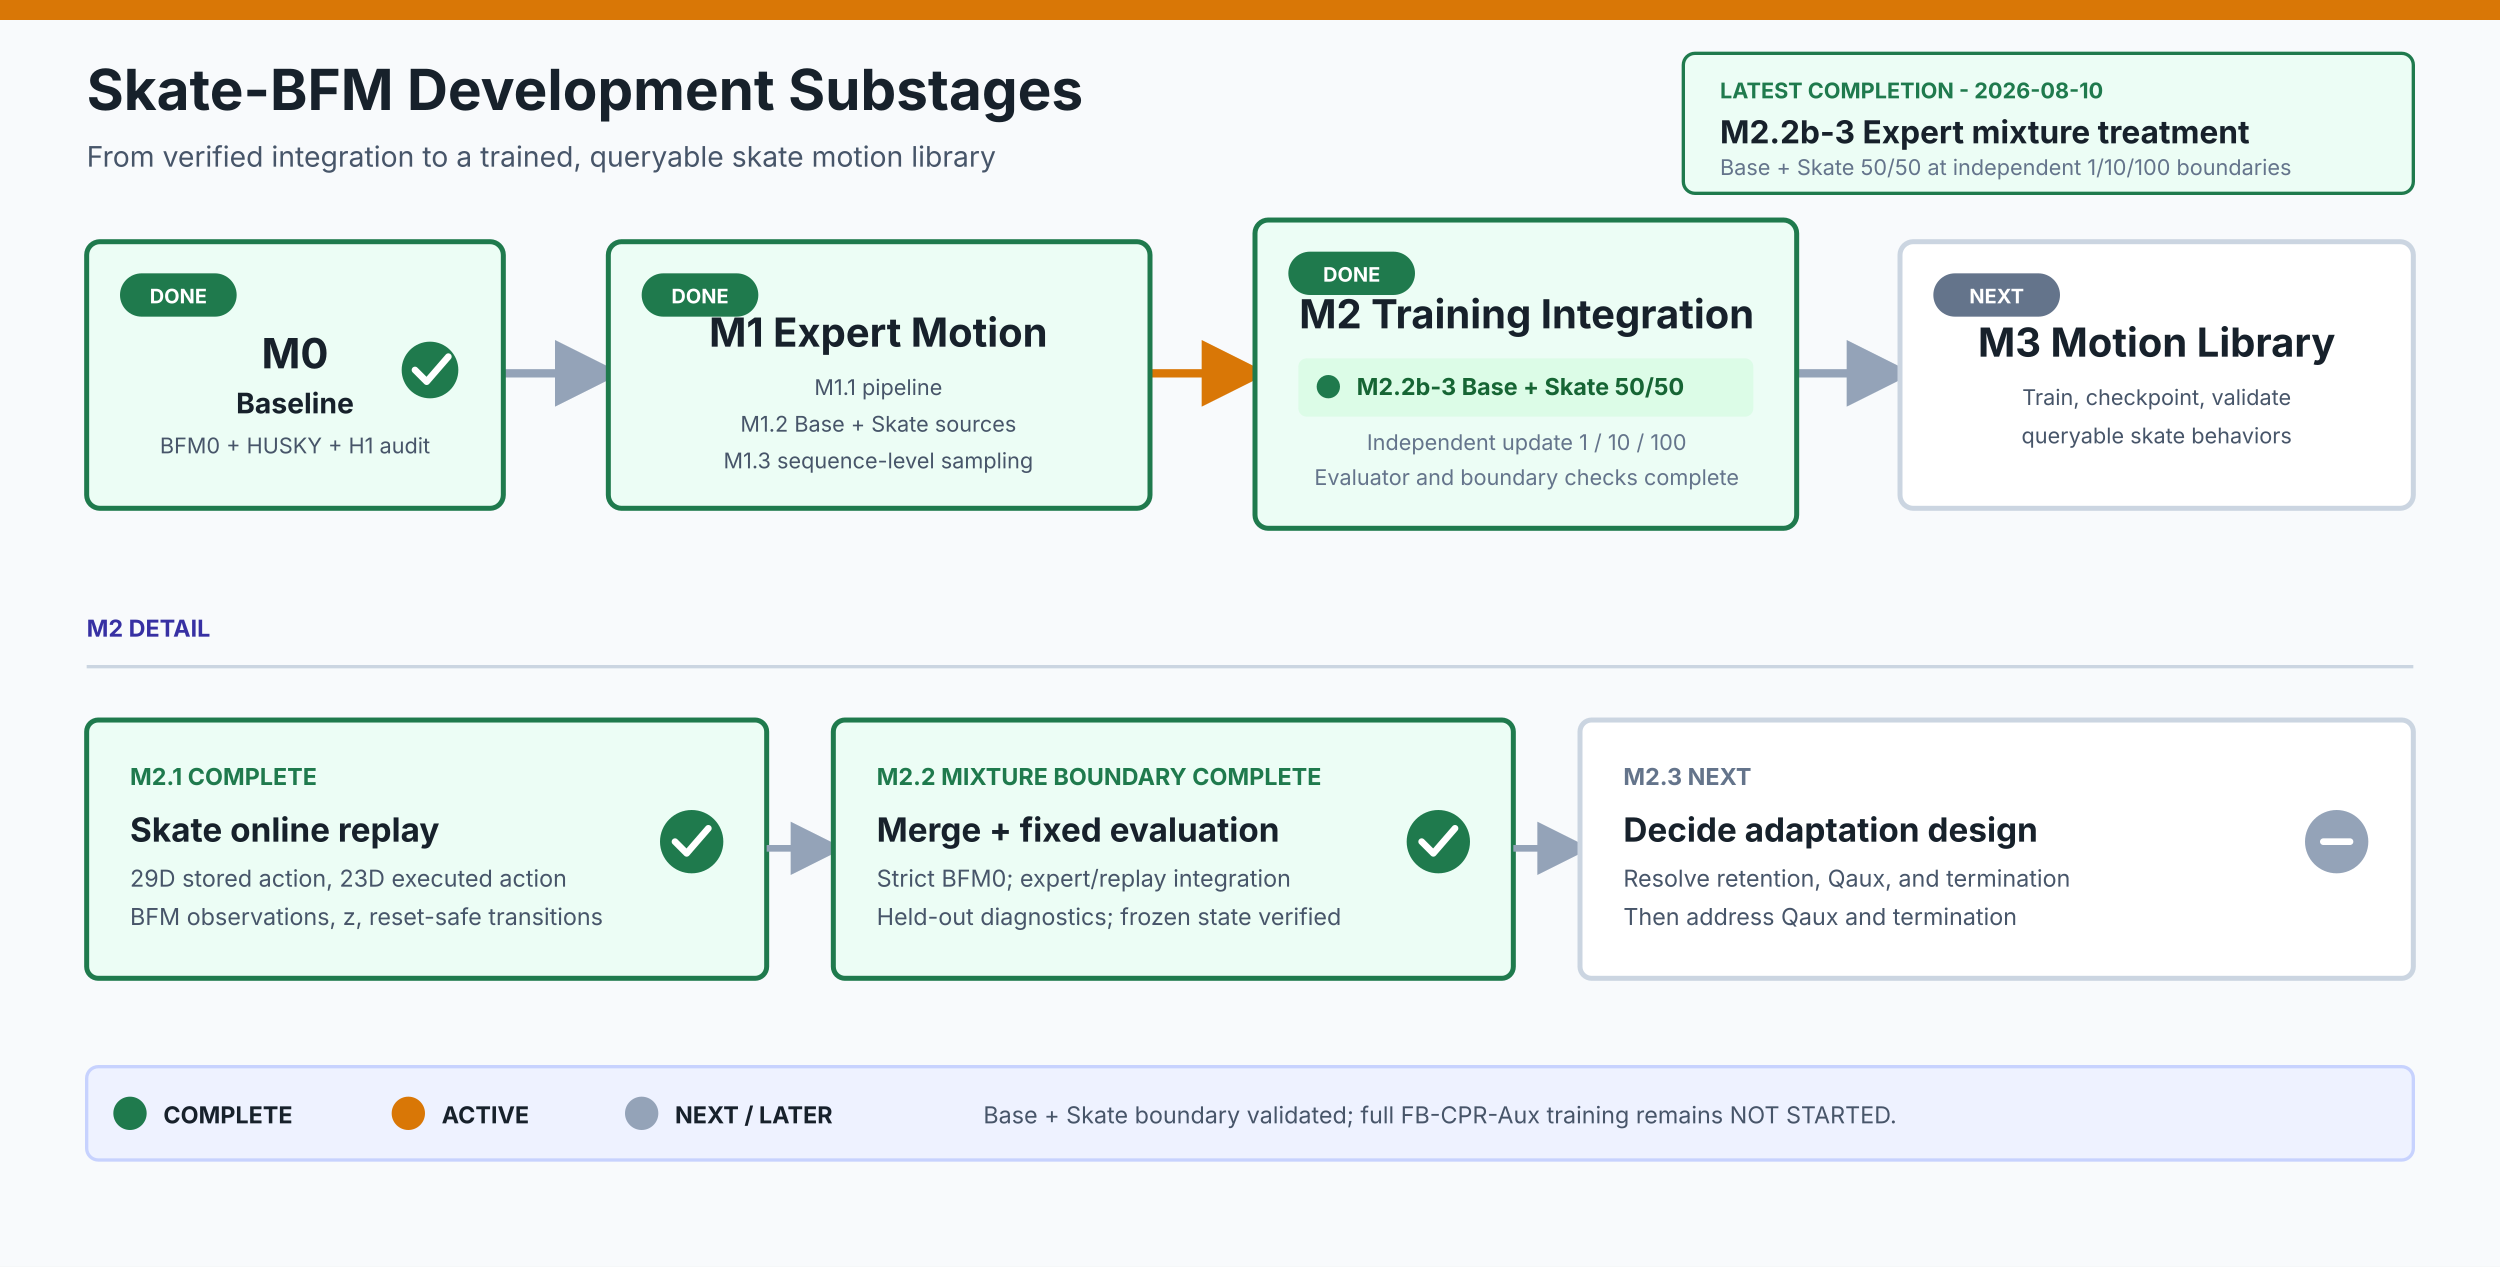
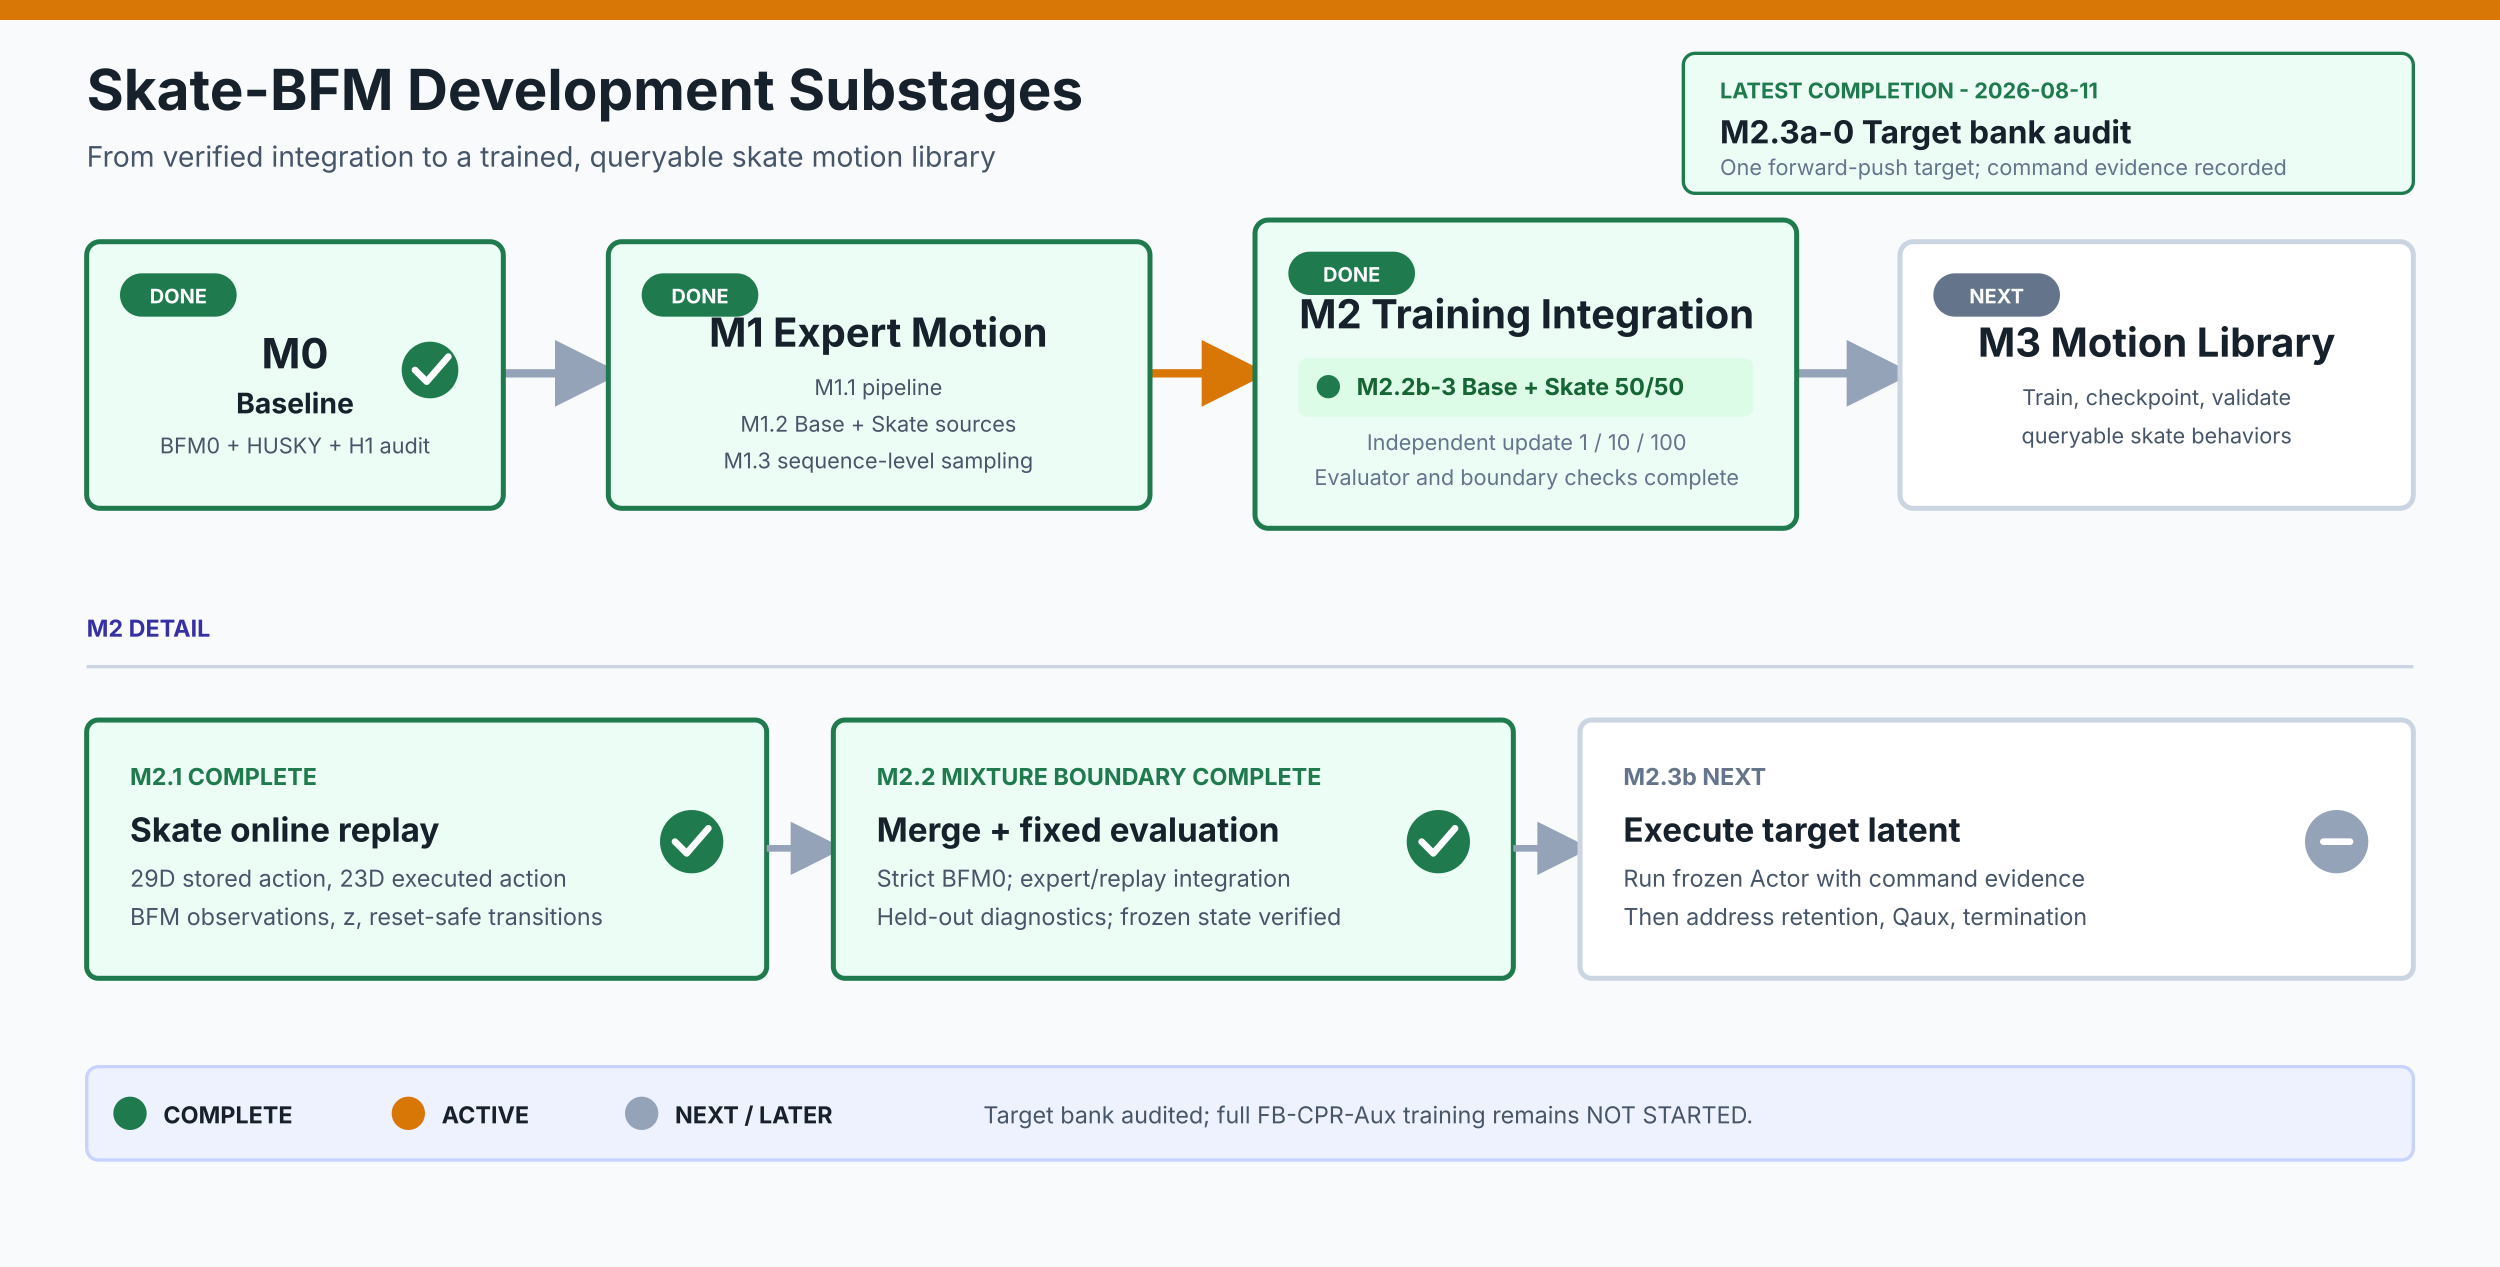
<svg xmlns="http://www.w3.org/2000/svg" width="1500" height="760" viewBox="0 0 1500 760" role="img" aria-labelledby="title desc">
  <defs>
    <marker id="arrow" viewBox="0 0 10 10" refX="8" refY="5" markerWidth="8" markerHeight="8" orient="auto">
      <path d="M 0 0 L 10 5 L 0 10 z" fill="#94a3b8" />
    </marker>
    <marker id="arrow-active" viewBox="0 0 10 10" refX="8" refY="5" markerWidth="8" markerHeight="8" orient="auto">
      <path d="M 0 0 L 10 5 L 0 10 z" fill="#d97706" />
    </marker>
  </defs>
  <rect width="1500" height="760" fill="#f8fafc" />
  <rect width="1500" height="12" fill="#d97706" />
  <text x="52" y="66" fill="#17212b" font-family="Inter, Arial, sans-serif" font-size="34" font-weight="700">Skate-BFM Development Substages</text>
  <text x="52" y="100" fill="#475569" font-family="Inter, Arial, sans-serif" font-size="17">From verified integration to a trained, queryable skate motion library</text>
  <rect x="1010" y="32" width="438" height="84" rx="7" fill="#ecfdf5" stroke="#1f7a4d" stroke-width="2" />
-   <text x="1032" y="59" fill="#1f7a4d" font-family="Inter, Arial, sans-serif" font-size="13" font-weight="700">LATEST COMPLETION - 2026-08-10</text>
-   <text x="1032" y="86" fill="#17212b" font-family="Inter, Arial, sans-serif" font-size="19" font-weight="700">M2.2b-3 Expert mixture treatment</text>
-   <text x="1032" y="105" fill="#64748b" font-family="Inter, Arial, sans-serif" font-size="13">Base + Skate 50/50 at independent 1/10/100 boundaries</text>
+   <text x="1032" y="59" fill="#1f7a4d" font-family="Inter, Arial, sans-serif" font-size="13" font-weight="700">LATEST COMPLETION - 2026-08-11</text>
+   <text x="1032" y="86" fill="#17212b" font-family="Inter, Arial, sans-serif" font-size="19" font-weight="700">M2.3a-0 Target bank audit</text>
+   <text x="1032" y="105" fill="#64748b" font-family="Inter, Arial, sans-serif" font-size="13">One forward-push target; command evidence recorded</text>
  <line x1="302" y1="224" x2="365" y2="224" stroke="#94a3b8" stroke-width="5" marker-end="url(#arrow)" />
  <line x1="690" y1="224" x2="753" y2="224" stroke="#d97706" stroke-width="5" marker-end="url(#arrow-active)" />
  <line x1="1078" y1="224" x2="1140" y2="224" stroke="#94a3b8" stroke-width="5" marker-end="url(#arrow)" />
  <g font-family="Inter, Arial, sans-serif">
    <rect x="52" y="145" width="250" height="160" rx="8" fill="#ecfdf5" stroke="#1f7a4d" stroke-width="3" />
    <rect x="72" y="164" width="70" height="26" rx="13" fill="#1f7a4d" />
    <text x="107" y="182" fill="#ffffff" font-size="12" font-weight="700" text-anchor="middle">DONE</text>
    <text x="177" y="221" fill="#17212b" font-size="25" font-weight="700" text-anchor="middle">M0</text>
    <text x="177" y="248" fill="#17212b" font-size="17" font-weight="700" text-anchor="middle">Baseline</text>
    <text x="177" y="272" fill="#475569" font-size="13" text-anchor="middle">BFM0 + HUSKY + H1 audit</text>
    <circle cx="258" cy="222" r="17" fill="#1f7a4d" />
    <path d="M249 222 L256 229 L269 214" fill="none" stroke="#ffffff" stroke-width="4" stroke-linecap="round" stroke-linejoin="round" />
    <rect x="365" y="145" width="325" height="160" rx="8" fill="#ecfdf5" stroke="#1f7a4d" stroke-width="3" />
    <rect x="385" y="164" width="70" height="26" rx="13" fill="#1f7a4d" />
    <text x="420" y="182" fill="#ffffff" font-size="12" font-weight="700" text-anchor="middle">DONE</text>
    <text x="527" y="208" fill="#17212b" font-size="24" font-weight="700" text-anchor="middle">M1 Expert Motion</text>
    <text x="527" y="237" fill="#475569" font-size="13" text-anchor="middle">M1.1 pipeline</text>
    <text x="527" y="259" fill="#475569" font-size="13" text-anchor="middle">M1.2 Base + Skate sources</text>
    <text x="527" y="281" fill="#475569" font-size="13" text-anchor="middle">M1.3 sequence-level sampling</text>
    <rect x="753" y="132" width="325" height="185" rx="8" fill="#ecfdf5" stroke="#1f7a4d" stroke-width="3" />
    <rect x="773" y="151" width="76" height="26" rx="13" fill="#1f7a4d" />
    <text x="811" y="169" fill="#ffffff" font-size="12" font-weight="700" text-anchor="middle">DONE</text>
    <text x="916" y="197" fill="#17212b" font-size="24" font-weight="700" text-anchor="middle">M2 Training Integration</text>
    <rect x="779" y="215" width="273" height="35" rx="5" fill="#dcfce7" />
    <circle cx="797" cy="232" r="7" fill="#1f7a4d" />
    <text x="814" y="237" fill="#166534" font-size="14" font-weight="700">M2.2b-3 Base + Skate 50/50</text>
    <text x="916" y="270" fill="#64748b" font-size="13" text-anchor="middle">Independent update 1 / 10 / 100</text>
    <text x="916" y="291" fill="#64748b" font-size="13" text-anchor="middle">Evaluator and boundary checks complete</text>
    <rect x="1140" y="145" width="308" height="160" rx="8" fill="#ffffff" stroke="#cbd5e1" stroke-width="3" />
    <rect x="1160" y="164" width="76" height="26" rx="13" fill="#64748b" />
    <text x="1198" y="182" fill="#ffffff" font-size="12" font-weight="700" text-anchor="middle">NEXT</text>
    <text x="1294" y="214" fill="#17212b" font-size="24" font-weight="700" text-anchor="middle">M3 Motion Library</text>
    <text x="1294" y="243" fill="#475569" font-size="13" text-anchor="middle">Train, checkpoint, validate</text>
    <text x="1294" y="266" fill="#475569" font-size="13" text-anchor="middle">queryable skate behaviors</text>
    <text x="52" y="382" fill="#3730a3" font-size="14" font-weight="700">M2 DETAIL</text>
    <line x1="52" y1="400" x2="1448" y2="400" stroke="#cbd5e1" stroke-width="2" />
    <rect x="52" y="432" width="408" height="155" rx="7" fill="#ecfdf5" stroke="#1f7a4d" stroke-width="3" />
    <text x="78" y="471" fill="#1f7a4d" font-size="14" font-weight="700">M2.1  COMPLETE</text>
    <text x="78" y="505" fill="#17212b" font-size="20" font-weight="700">Skate online replay</text>
    <text x="78" y="532" fill="#475569" font-size="14">29D stored action, 23D executed action</text>
    <text x="78" y="555" fill="#475569" font-size="14">BFM observations, z, reset-safe transitions</text>
    <circle cx="415" cy="505" r="19" fill="#1f7a4d" />
    <path d="M405 505 L412 512 L425 497" fill="none" stroke="#ffffff" stroke-width="4" stroke-linecap="round" stroke-linejoin="round" />
    <line x1="460" y1="509" x2="500" y2="509" stroke="#94a3b8" stroke-width="4" marker-end="url(#arrow)" />
    <rect x="500" y="432" width="408" height="155" rx="7" fill="#ecfdf5" stroke="#1f7a4d" stroke-width="3" />
    <text x="526" y="471" fill="#1f7a4d" font-size="14" font-weight="700">M2.2  MIXTURE BOUNDARY COMPLETE</text>
    <text x="526" y="505" fill="#17212b" font-size="20" font-weight="700">Merge + fixed evaluation</text>
    <text x="526" y="532" fill="#475569" font-size="14">Strict BFM0; expert/replay integration</text>
    <text x="526" y="555" fill="#475569" font-size="14">Held-out diagnostics; frozen state verified</text>
    <circle cx="863" cy="505" r="19" fill="#1f7a4d" />
    <path d="M853 505 L860 512 L873 497" fill="none" stroke="#ffffff" stroke-width="4" stroke-linecap="round" stroke-linejoin="round" />
    <line x1="908" y1="509" x2="948" y2="509" stroke="#94a3b8" stroke-width="4" marker-end="url(#arrow)" />
    <rect x="948" y="432" width="500" height="155" rx="7" fill="#ffffff" stroke="#cbd5e1" stroke-width="3" />
-     <text x="974" y="471" fill="#64748b" font-size="14" font-weight="700">M2.3  NEXT</text>
-     <text x="974" y="505" fill="#17212b" font-size="20" font-weight="700">Decide adaptation design</text>
-     <text x="974" y="532" fill="#475569" font-size="14">Resolve retention, Qaux, and termination</text>
-     <text x="974" y="555" fill="#475569" font-size="14">Then address Qaux and termination</text>
+     <text x="974" y="471" fill="#64748b" font-size="14" font-weight="700">M2.3b  NEXT</text>
+     <text x="974" y="505" fill="#17212b" font-size="20" font-weight="700">Execute target latent</text>
+     <text x="974" y="532" fill="#475569" font-size="14">Run frozen Actor with command evidence</text>
+     <text x="974" y="555" fill="#475569" font-size="14">Then address retention, Qaux, termination</text>
    <circle cx="1402" cy="505" r="19" fill="#94a3b8" />
    <path d="M1394 505 L1410 505" stroke="#ffffff" stroke-width="4" stroke-linecap="round" />
    <rect x="52" y="640" width="1396" height="56" rx="7" fill="#eef2ff" stroke="#c7d2fe" stroke-width="2" />
    <circle cx="78" cy="668" r="10" fill="#1f7a4d" />
    <text x="98" y="674" fill="#17212b" font-size="14" font-weight="700">COMPLETE</text>
    <circle cx="245" cy="668" r="10" fill="#d97706" />
    <text x="265" y="674" fill="#17212b" font-size="14" font-weight="700">ACTIVE</text>
    <circle cx="385" cy="668" r="10" fill="#94a3b8" />
    <text x="405" y="674" fill="#17212b" font-size="14" font-weight="700">NEXT / LATER</text>
-     <text x="590" y="674" fill="#475569" font-size="14">Base + Skate boundary validated; full FB-CPR-Aux training remains NOT STARTED.</text>
+     <text x="590" y="674" fill="#475569" font-size="14">Target bank audited; full FB-CPR-Aux training remains NOT STARTED.</text>
  </g>
</svg>
